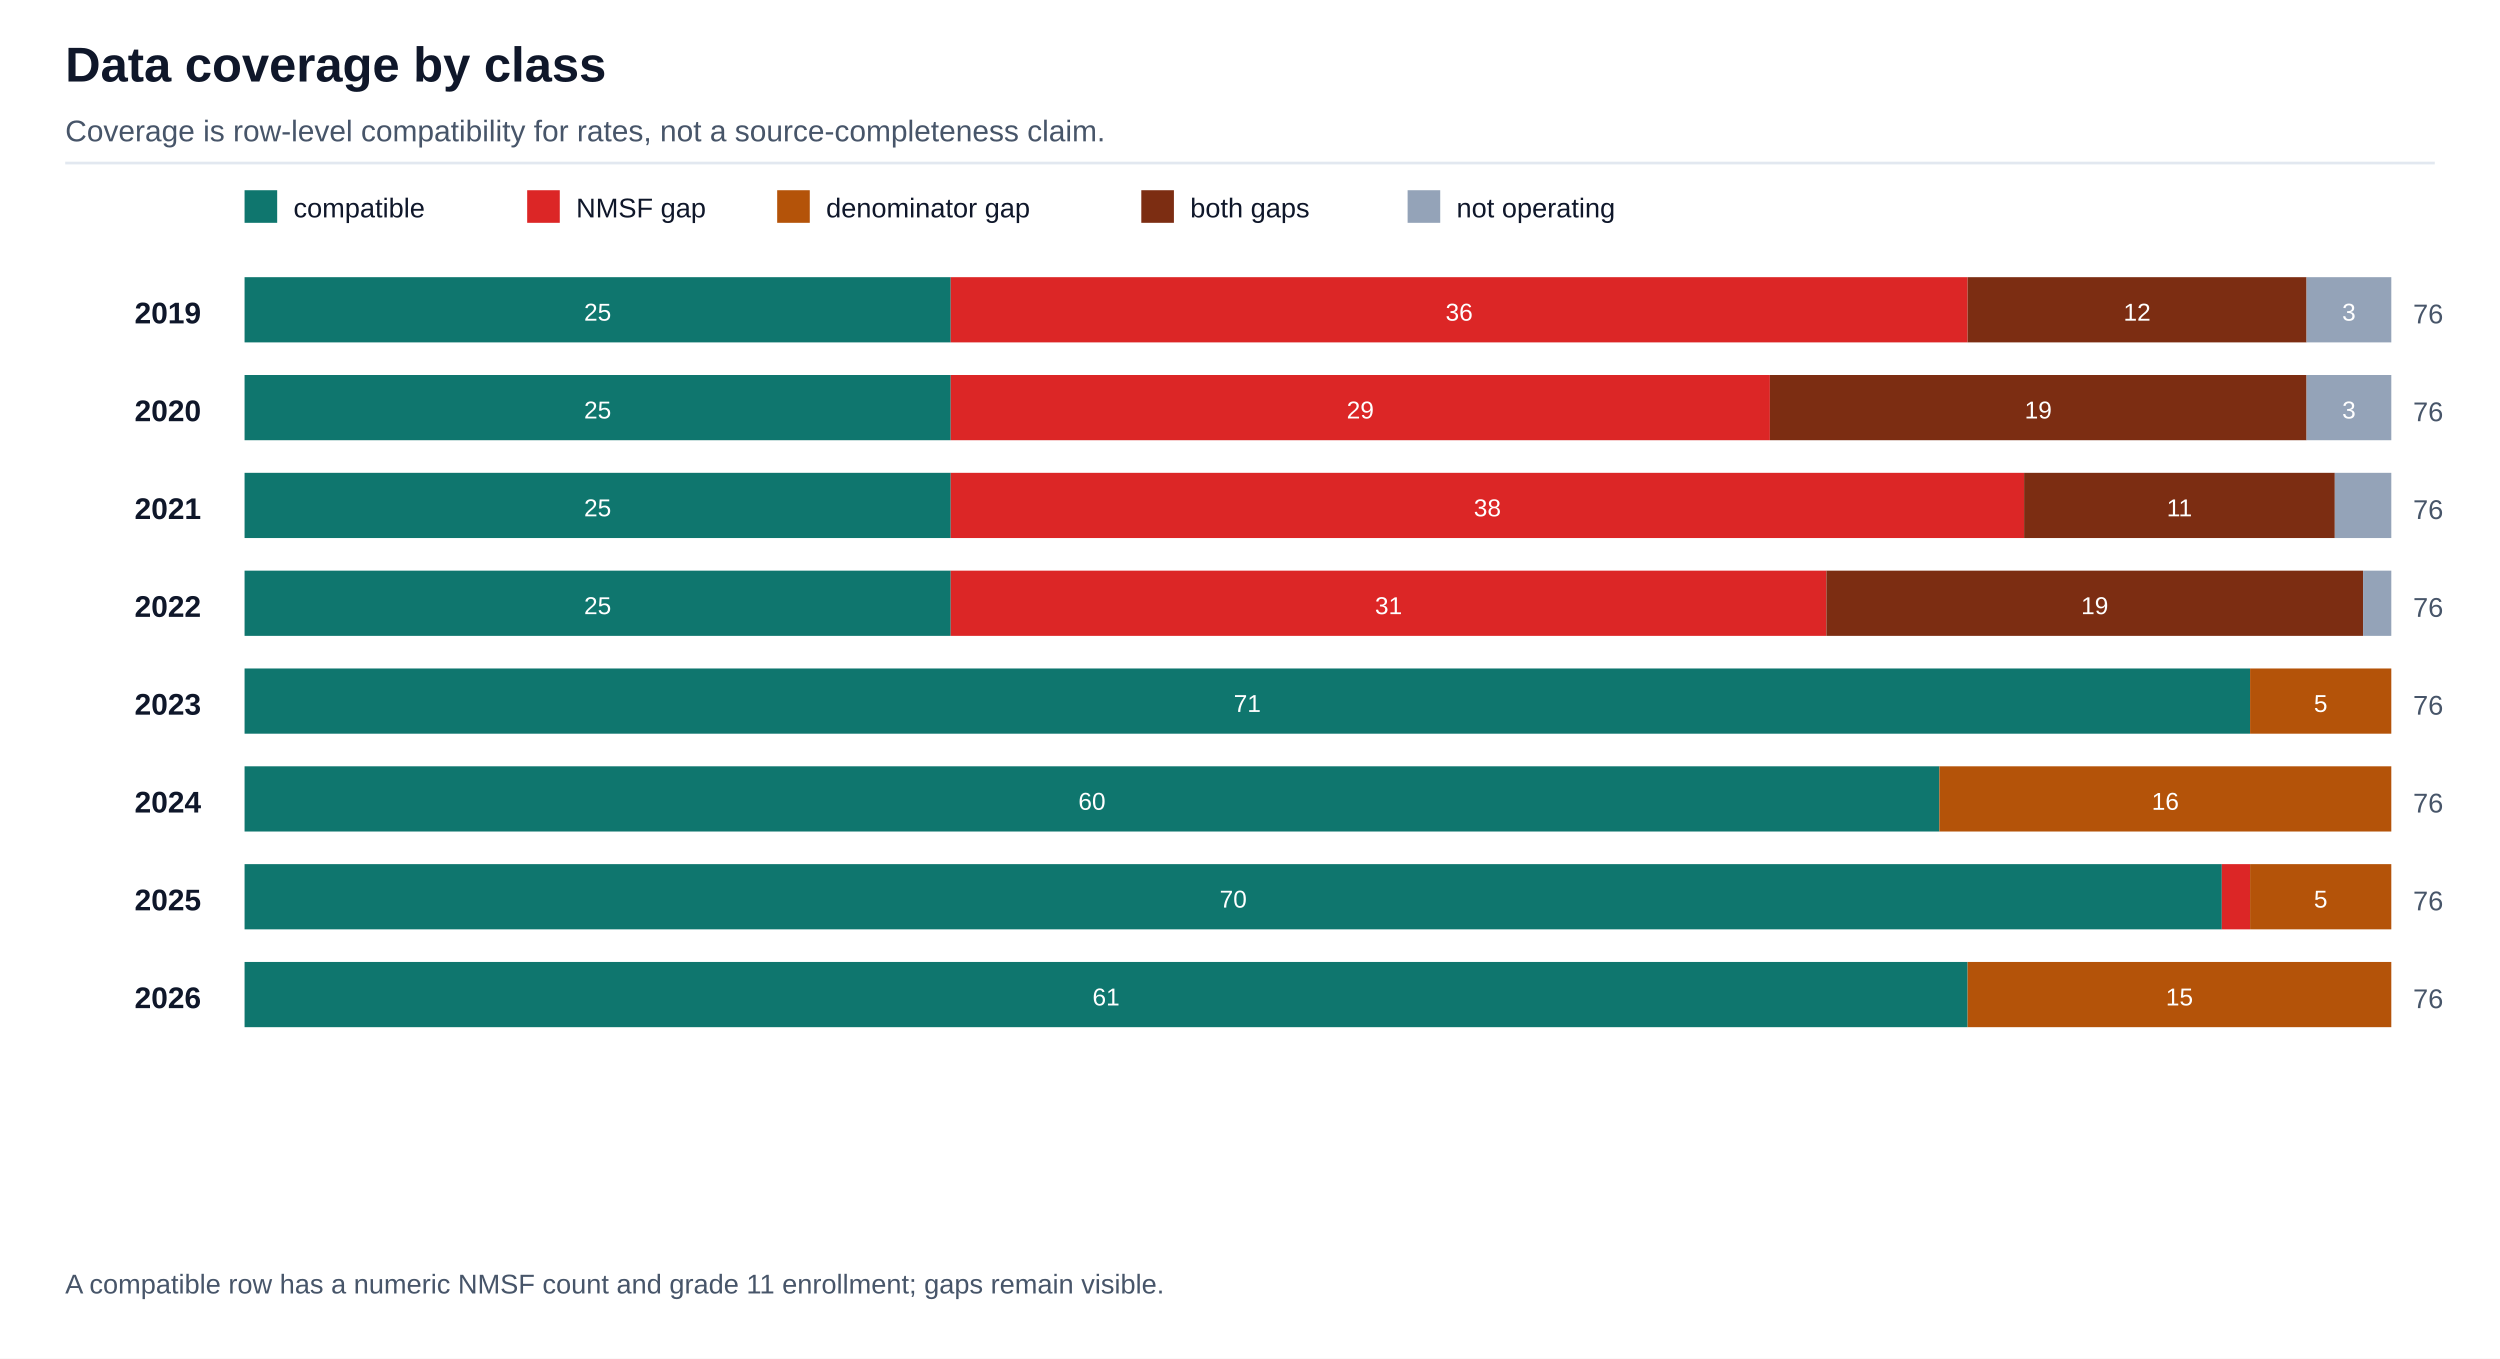
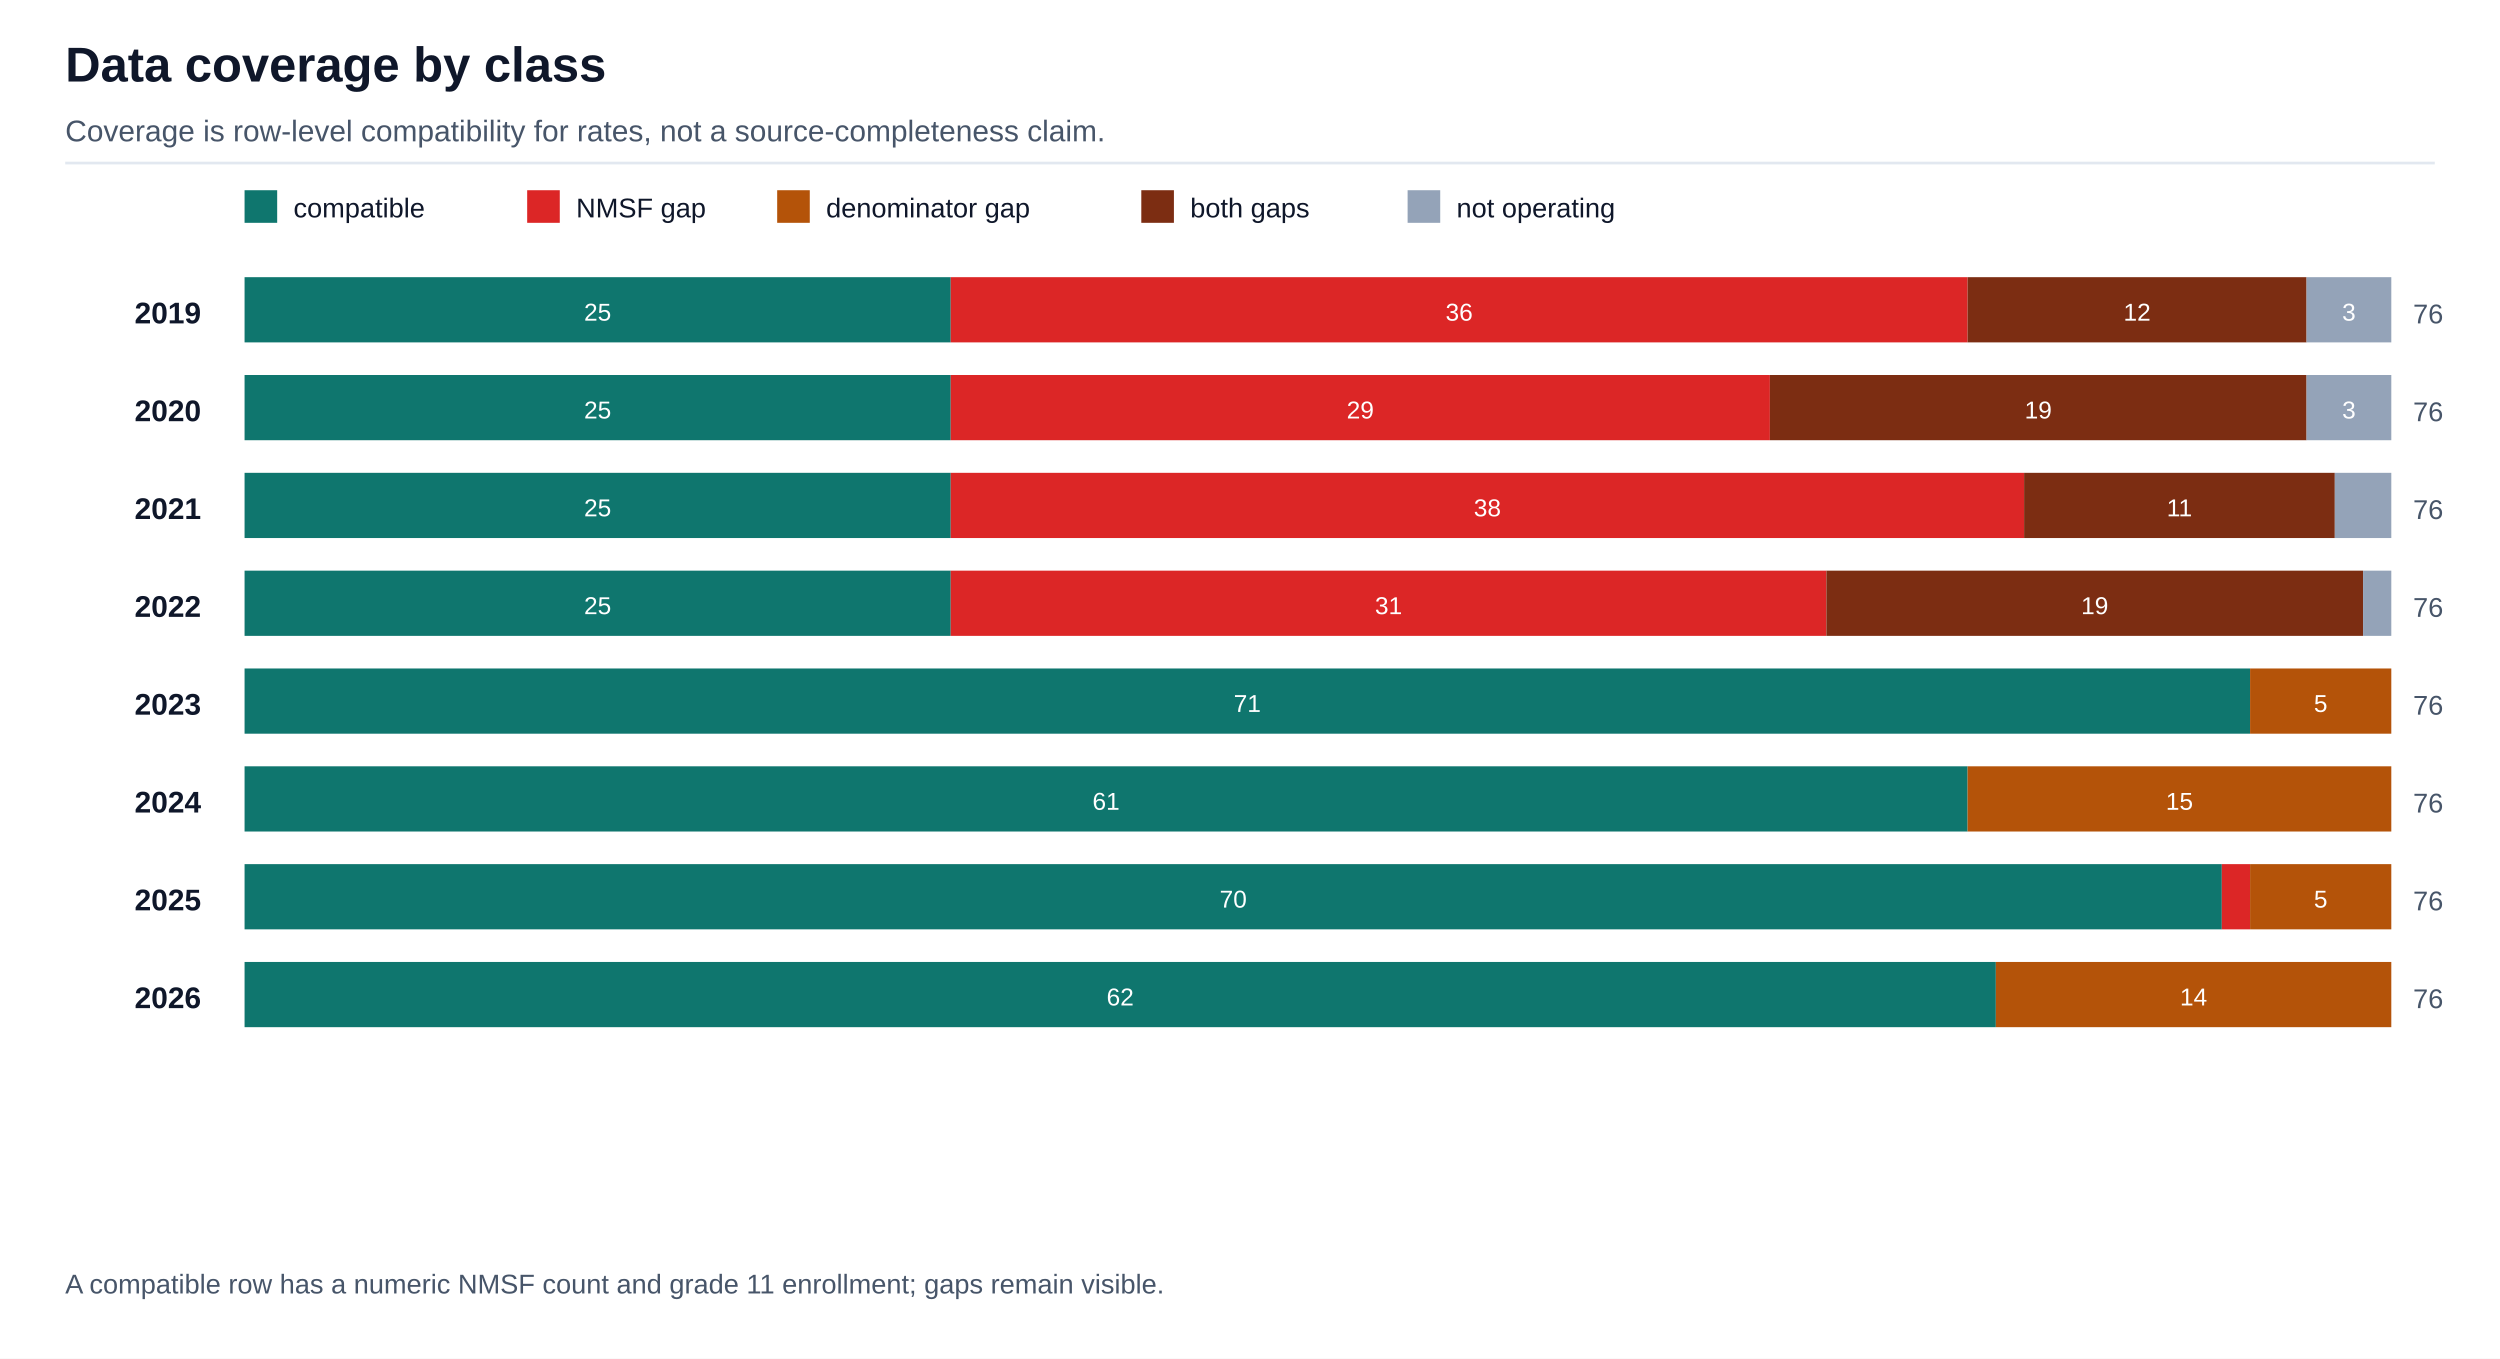
<svg xmlns="http://www.w3.org/2000/svg" width="920" height="500" viewBox="0 0 920 500" role="img">
  <rect width="100%" height="100%" fill="#ffffff" />
  <text x="24.00" y="30.00" font-family="Arial, Helvetica, sans-serif" font-size="18" font-weight="700" fill="#0f172a" text-anchor="start">Data coverage by class</text>
  <text x="24.00" y="52.00" font-family="Arial, Helvetica, sans-serif" font-size="11" font-weight="400" fill="#475569" text-anchor="start">Coverage is row-level compatibility for rates, not a source-completeness claim.</text>
  <line x1="24" y1="60" x2="896" y2="60" stroke="#e2e8f0" />
  <rect x="90" y="70" width="12" height="12" fill="#0f766e" />
  <text x="108.00" y="80.00" font-family="Arial, Helvetica, sans-serif" font-size="10" font-weight="400" fill="#0f172a" text-anchor="start">compatible</text>
  <rect x="194" y="70" width="12" height="12" fill="#dc2626" />
  <text x="212.00" y="80.00" font-family="Arial, Helvetica, sans-serif" font-size="10" font-weight="400" fill="#0f172a" text-anchor="start">NMSF gap</text>
  <rect x="286" y="70" width="12" height="12" fill="#b45309" />
  <text x="304.00" y="80.00" font-family="Arial, Helvetica, sans-serif" font-size="10" font-weight="400" fill="#0f172a" text-anchor="start">denominator gap</text>
  <rect x="420" y="70" width="12" height="12" fill="#7c2d12" />
  <text x="438.00" y="80.00" font-family="Arial, Helvetica, sans-serif" font-size="10" font-weight="400" fill="#0f172a" text-anchor="start">both gaps</text>
  <rect x="518" y="70" width="12" height="12" fill="#94a3b8" />
  <text x="536.00" y="80.00" font-family="Arial, Helvetica, sans-serif" font-size="10" font-weight="400" fill="#0f172a" text-anchor="start">not operating</text>
  <text x="74.00" y="119.00" font-family="Arial, Helvetica, sans-serif" font-size="11" font-weight="700" fill="#0f172a" text-anchor="end">2019</text>
  <rect x="90.00" y="102" width="259.87" height="24" fill="#0f766e" />
  <text x="219.93" y="118.00" font-family="Arial, Helvetica, sans-serif" font-size="9" font-weight="400" fill="#ffffff" text-anchor="middle">25</text>
  <rect x="349.87" y="102" width="374.21" height="24" fill="#dc2626" />
  <text x="536.97" y="118.00" font-family="Arial, Helvetica, sans-serif" font-size="9" font-weight="400" fill="#ffffff" text-anchor="middle">36</text>
  <rect x="724.08" y="102" width="0.00" height="24" fill="#b45309" />
  <rect x="724.08" y="102" width="124.74" height="24" fill="#7c2d12" />
  <text x="786.45" y="118.00" font-family="Arial, Helvetica, sans-serif" font-size="9" font-weight="400" fill="#ffffff" text-anchor="middle">12</text>
  <rect x="848.82" y="102" width="31.18" height="24" fill="#94a3b8" />
  <text x="864.41" y="118.00" font-family="Arial, Helvetica, sans-serif" font-size="9" font-weight="400" fill="#ffffff" text-anchor="middle">3</text>
  <text x="888.00" y="119.00" font-family="Arial, Helvetica, sans-serif" font-size="10" font-weight="400" fill="#475569" text-anchor="start">76</text>
  <text x="74.00" y="155.00" font-family="Arial, Helvetica, sans-serif" font-size="11" font-weight="700" fill="#0f172a" text-anchor="end">2020</text>
  <rect x="90.00" y="138" width="259.87" height="24" fill="#0f766e" />
  <text x="219.93" y="154.00" font-family="Arial, Helvetica, sans-serif" font-size="9" font-weight="400" fill="#ffffff" text-anchor="middle">25</text>
  <rect x="349.87" y="138" width="301.45" height="24" fill="#dc2626" />
  <text x="500.59" y="154.00" font-family="Arial, Helvetica, sans-serif" font-size="9" font-weight="400" fill="#ffffff" text-anchor="middle">29</text>
  <rect x="651.32" y="138" width="0.00" height="24" fill="#b45309" />
  <rect x="651.32" y="138" width="197.50" height="24" fill="#7c2d12" />
  <text x="750.07" y="154.00" font-family="Arial, Helvetica, sans-serif" font-size="9" font-weight="400" fill="#ffffff" text-anchor="middle">19</text>
  <rect x="848.82" y="138" width="31.18" height="24" fill="#94a3b8" />
  <text x="864.41" y="154.00" font-family="Arial, Helvetica, sans-serif" font-size="9" font-weight="400" fill="#ffffff" text-anchor="middle">3</text>
  <text x="888.00" y="155.00" font-family="Arial, Helvetica, sans-serif" font-size="10" font-weight="400" fill="#475569" text-anchor="start">76</text>
  <text x="74.00" y="191.00" font-family="Arial, Helvetica, sans-serif" font-size="11" font-weight="700" fill="#0f172a" text-anchor="end">2021</text>
  <rect x="90.00" y="174" width="259.87" height="24" fill="#0f766e" />
  <text x="219.93" y="190.00" font-family="Arial, Helvetica, sans-serif" font-size="9" font-weight="400" fill="#ffffff" text-anchor="middle">25</text>
  <rect x="349.87" y="174" width="395.00" height="24" fill="#dc2626" />
  <text x="547.37" y="190.00" font-family="Arial, Helvetica, sans-serif" font-size="9" font-weight="400" fill="#ffffff" text-anchor="middle">38</text>
  <rect x="744.87" y="174" width="0.00" height="24" fill="#b45309" />
  <rect x="744.87" y="174" width="114.34" height="24" fill="#7c2d12" />
  <text x="802.04" y="190.00" font-family="Arial, Helvetica, sans-serif" font-size="9" font-weight="400" fill="#ffffff" text-anchor="middle">11</text>
  <rect x="859.21" y="174" width="20.79" height="24" fill="#94a3b8" />
  <text x="888.00" y="191.00" font-family="Arial, Helvetica, sans-serif" font-size="10" font-weight="400" fill="#475569" text-anchor="start">76</text>
  <text x="74.00" y="227.00" font-family="Arial, Helvetica, sans-serif" font-size="11" font-weight="700" fill="#0f172a" text-anchor="end">2022</text>
  <rect x="90.00" y="210" width="259.87" height="24" fill="#0f766e" />
  <text x="219.93" y="226.00" font-family="Arial, Helvetica, sans-serif" font-size="9" font-weight="400" fill="#ffffff" text-anchor="middle">25</text>
  <rect x="349.87" y="210" width="322.24" height="24" fill="#dc2626" />
  <text x="510.99" y="226.00" font-family="Arial, Helvetica, sans-serif" font-size="9" font-weight="400" fill="#ffffff" text-anchor="middle">31</text>
  <rect x="672.11" y="210" width="0.00" height="24" fill="#b45309" />
  <rect x="672.11" y="210" width="197.50" height="24" fill="#7c2d12" />
  <text x="770.86" y="226.00" font-family="Arial, Helvetica, sans-serif" font-size="9" font-weight="400" fill="#ffffff" text-anchor="middle">19</text>
  <rect x="869.61" y="210" width="10.39" height="24" fill="#94a3b8" />
  <text x="888.00" y="227.00" font-family="Arial, Helvetica, sans-serif" font-size="10" font-weight="400" fill="#475569" text-anchor="start">76</text>
  <text x="74.00" y="263.00" font-family="Arial, Helvetica, sans-serif" font-size="11" font-weight="700" fill="#0f172a" text-anchor="end">2023</text>
  <rect x="90.00" y="246" width="738.03" height="24" fill="#0f766e" />
  <text x="459.01" y="262.00" font-family="Arial, Helvetica, sans-serif" font-size="9" font-weight="400" fill="#ffffff" text-anchor="middle">71</text>
  <rect x="828.03" y="246" width="0.00" height="24" fill="#dc2626" />
  <rect x="828.03" y="246" width="51.97" height="24" fill="#b45309" />
  <text x="854.01" y="262.00" font-family="Arial, Helvetica, sans-serif" font-size="9" font-weight="400" fill="#ffffff" text-anchor="middle">5</text>
  <rect x="880.00" y="246" width="0.00" height="24" fill="#7c2d12" />
  <rect x="880.00" y="246" width="0.00" height="24" fill="#94a3b8" />
  <text x="888.00" y="263.00" font-family="Arial, Helvetica, sans-serif" font-size="10" font-weight="400" fill="#475569" text-anchor="start">76</text>
  <text x="74.00" y="299.00" font-family="Arial, Helvetica, sans-serif" font-size="11" font-weight="700" fill="#0f172a" text-anchor="end">2024</text>
-   <rect x="90.00" y="282" width="623.68" height="24" fill="#0f766e" />
-   <text x="401.84" y="298.00" font-family="Arial, Helvetica, sans-serif" font-size="9" font-weight="400" fill="#ffffff" text-anchor="middle">60</text>
-   <rect x="713.68" y="282" width="0.00" height="24" fill="#dc2626" />
-   <rect x="713.68" y="282" width="166.32" height="24" fill="#b45309" />
-   <text x="796.84" y="298.00" font-family="Arial, Helvetica, sans-serif" font-size="9" font-weight="400" fill="#ffffff" text-anchor="middle">16</text>
+   <rect x="90.00" y="282" width="634.08" height="24" fill="#0f766e" />
+   <text x="407.04" y="298.00" font-family="Arial, Helvetica, sans-serif" font-size="9" font-weight="400" fill="#ffffff" text-anchor="middle">61</text>
+   <rect x="724.08" y="282" width="0.00" height="24" fill="#dc2626" />
+   <rect x="724.08" y="282" width="155.92" height="24" fill="#b45309" />
+   <text x="802.04" y="298.00" font-family="Arial, Helvetica, sans-serif" font-size="9" font-weight="400" fill="#ffffff" text-anchor="middle">15</text>
  <rect x="880.00" y="282" width="0.00" height="24" fill="#7c2d12" />
  <rect x="880.00" y="282" width="0.00" height="24" fill="#94a3b8" />
  <text x="888.00" y="299.00" font-family="Arial, Helvetica, sans-serif" font-size="10" font-weight="400" fill="#475569" text-anchor="start">76</text>
  <text x="74.00" y="335.00" font-family="Arial, Helvetica, sans-serif" font-size="11" font-weight="700" fill="#0f172a" text-anchor="end">2025</text>
  <rect x="90.00" y="318" width="727.63" height="24" fill="#0f766e" />
  <text x="453.82" y="334.00" font-family="Arial, Helvetica, sans-serif" font-size="9" font-weight="400" fill="#ffffff" text-anchor="middle">70</text>
  <rect x="817.63" y="318" width="10.39" height="24" fill="#dc2626" />
  <rect x="828.03" y="318" width="51.97" height="24" fill="#b45309" />
  <text x="854.01" y="334.00" font-family="Arial, Helvetica, sans-serif" font-size="9" font-weight="400" fill="#ffffff" text-anchor="middle">5</text>
  <rect x="880.00" y="318" width="0.00" height="24" fill="#7c2d12" />
  <rect x="880.00" y="318" width="0.00" height="24" fill="#94a3b8" />
  <text x="888.00" y="335.00" font-family="Arial, Helvetica, sans-serif" font-size="10" font-weight="400" fill="#475569" text-anchor="start">76</text>
  <text x="74.00" y="371.00" font-family="Arial, Helvetica, sans-serif" font-size="11" font-weight="700" fill="#0f172a" text-anchor="end">2026</text>
-   <rect x="90.00" y="354" width="634.08" height="24" fill="#0f766e" />
-   <text x="407.04" y="370.00" font-family="Arial, Helvetica, sans-serif" font-size="9" font-weight="400" fill="#ffffff" text-anchor="middle">61</text>
-   <rect x="724.08" y="354" width="0.00" height="24" fill="#dc2626" />
-   <rect x="724.08" y="354" width="155.92" height="24" fill="#b45309" />
-   <text x="802.04" y="370.00" font-family="Arial, Helvetica, sans-serif" font-size="9" font-weight="400" fill="#ffffff" text-anchor="middle">15</text>
+   <rect x="90.00" y="354" width="644.47" height="24" fill="#0f766e" />
+   <text x="412.24" y="370.00" font-family="Arial, Helvetica, sans-serif" font-size="9" font-weight="400" fill="#ffffff" text-anchor="middle">62</text>
+   <rect x="734.47" y="354" width="0.00" height="24" fill="#dc2626" />
+   <rect x="734.47" y="354" width="145.53" height="24" fill="#b45309" />
+   <text x="807.24" y="370.00" font-family="Arial, Helvetica, sans-serif" font-size="9" font-weight="400" fill="#ffffff" text-anchor="middle">14</text>
  <rect x="880.00" y="354" width="0.00" height="24" fill="#7c2d12" />
  <rect x="880.00" y="354" width="0.00" height="24" fill="#94a3b8" />
  <text x="888.00" y="371.00" font-family="Arial, Helvetica, sans-serif" font-size="10" font-weight="400" fill="#475569" text-anchor="start">76</text>
  <text x="24.00" y="476.00" font-family="Arial, Helvetica, sans-serif" font-size="10" font-weight="400" fill="#475569" text-anchor="start">A compatible row has a numeric NMSF count and grade 11 enrollment; gaps remain visible.</text>
</svg>
